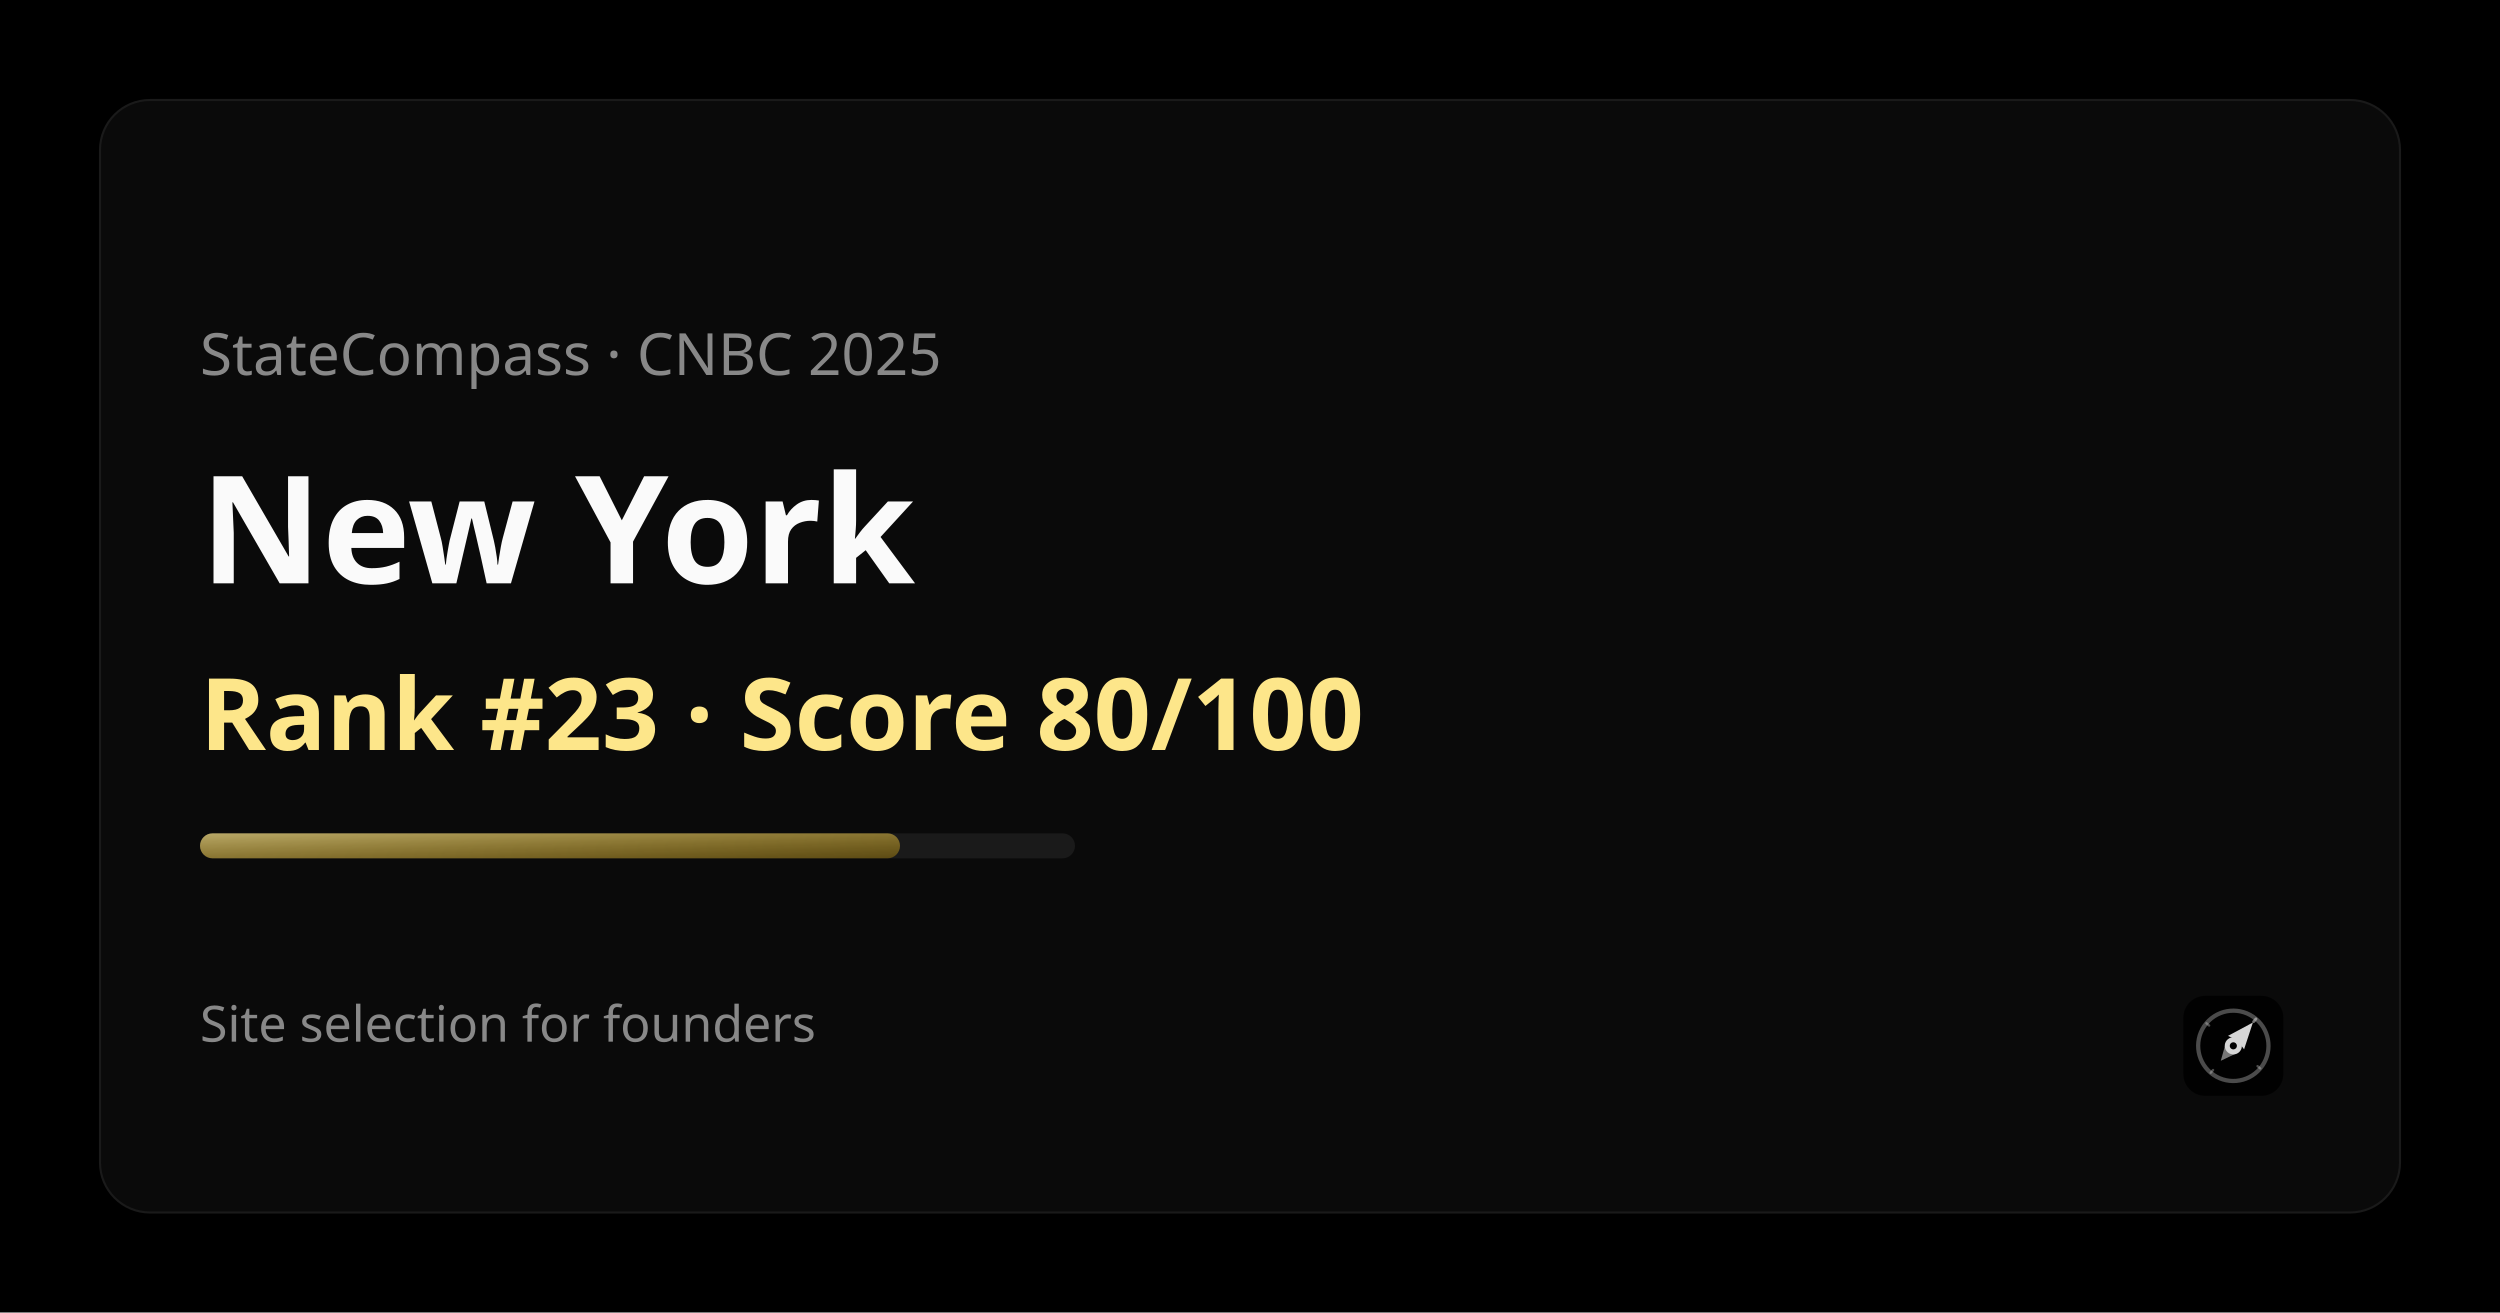
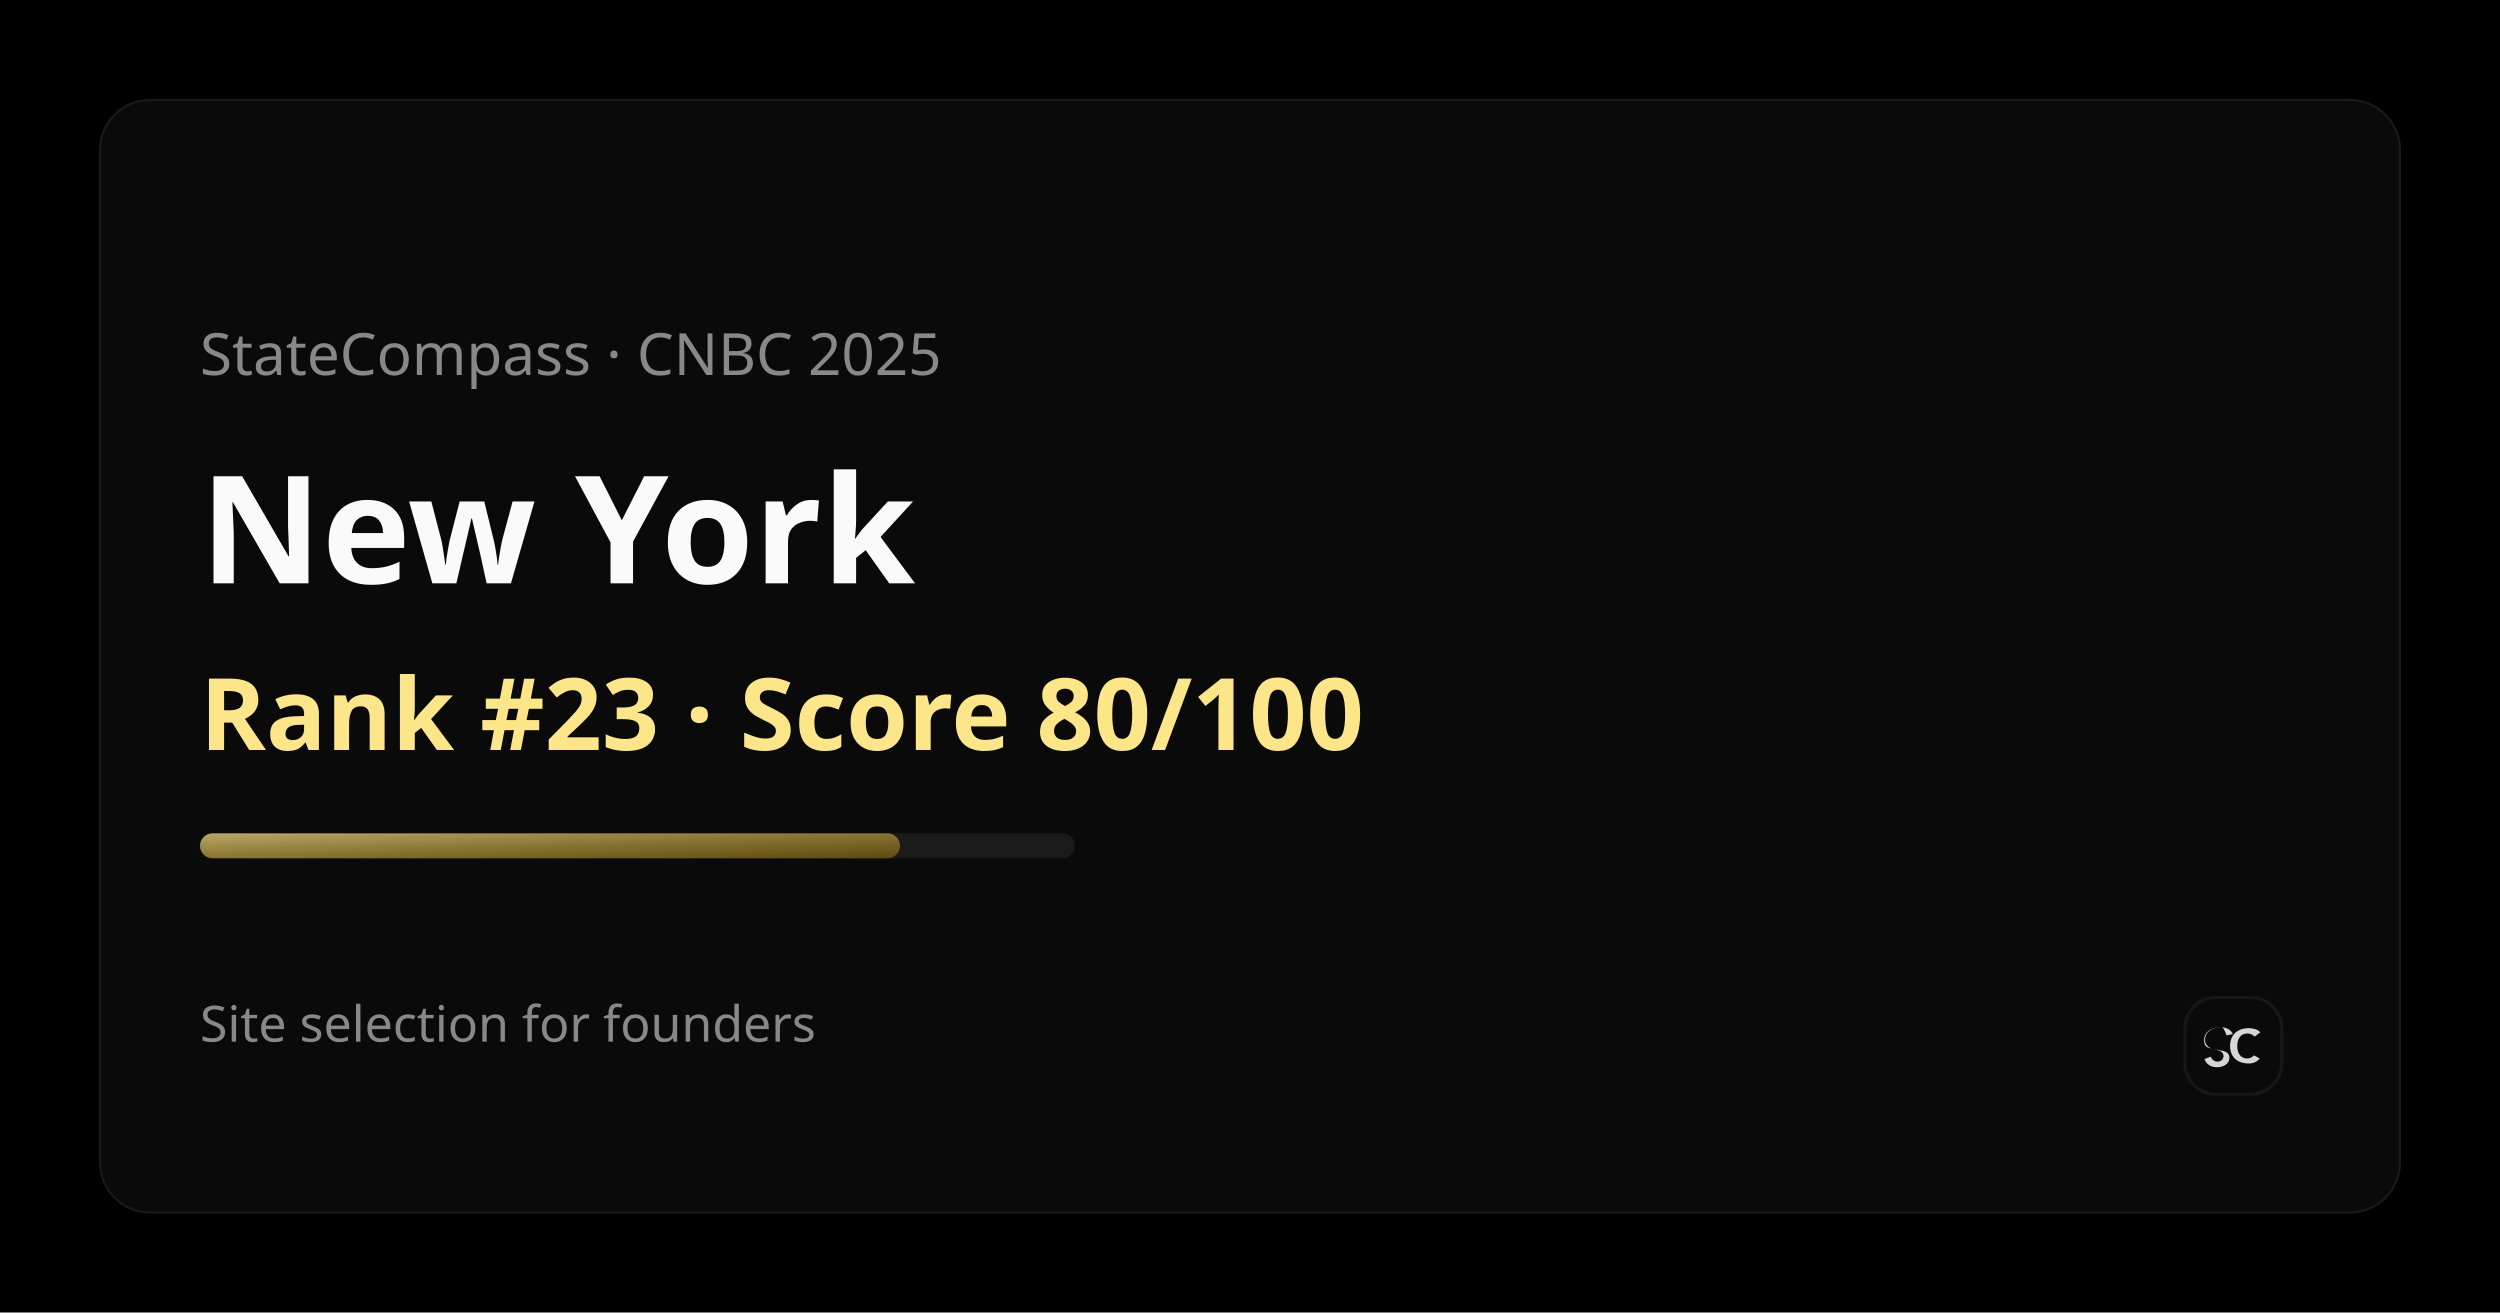
<svg xmlns="http://www.w3.org/2000/svg" width="1200" height="630" viewBox="0 0 1200 630">
  <defs>
    <linearGradient id="og-tier-yellow" x1="0%" y1="0%" x2="100%" y2="100%">
      <stop offset="0%" stop-color="#fde68a" stop-opacity="0.7" />
      <stop offset="100%" stop-color="#eab308" stop-opacity="0.32" />
    </linearGradient>
  </defs>
  <rect width="1200" height="630" fill="#000000" />
  <rect x="48" y="48" width="1104" height="534" rx="24" fill="#0a0a0a" stroke="#1a1a1a" />
  <text x="96" y="180" fill="#888888" font-family="system-ui,sans-serif" font-size="28">StateCompass · CNBC 2025</text>
  <text x="96" y="280" fill="#fafafa" font-family="system-ui,sans-serif" font-size="72" font-weight="700">New York</text>
  <text x="96" y="360" fill="#fde68a" font-family="system-ui,sans-serif" font-size="48" font-weight="600">Rank #23 · Score 80/100</text>
  <rect x="96" y="400" width="420" height="12" rx="6" fill="#1a1a1a" />
  <rect x="96" y="400" width="336" height="12" rx="6" fill="url(#og-tier-yellow)" />
  <text x="96" y="500" fill="#888888" font-family="system-ui,sans-serif" font-size="24">Site selection for founders</text>
  <g transform="translate(1104, 534)" opacity="0.85">
    <g transform="translate(-56, -56)">
-       <rect width="48" height="48" rx="10.5" fill="#000000" />
-       <g transform="translate(24.00,24.00) rotate(40)">
-         <circle cx="0" cy="0" r="16.88" fill="none" stroke="#fafafa" stroke-width="2.03" opacity="0.35" />
-         <line x1="0" y1="-16.88" x2="0" y2="-15.15" stroke="#fafafa" stroke-width="1.35" stroke-linecap="round" opacity="0.55" />
-         <line x1="16.88" y1="0" x2="15.15" y2="0" stroke="#fafafa" stroke-width="1.12" stroke-linecap="round" opacity="0.35" />
-         <line x1="0" y1="16.88" x2="0" y2="15.15" stroke="#fafafa" stroke-width="1.12" stroke-linecap="round" opacity="0.35" />
-         <line x1="-16.88" y1="0" x2="-15.15" y2="0" stroke="#fafafa" stroke-width="1.12" stroke-linecap="round" opacity="0.35" />
-         <path d="M 0,-14.62 L -5.03,-2.03 L 0,-3.22 L 5.03,-2.03 Z" fill="#fafafa" />
-         <path d="M 0,9.38 L -3.53,1.58 L 0,0.22 L 3.53,1.58 Z" fill="#8a8a8a" />
-         <circle cx="0" cy="0" r="4.12" fill="#fafafa" />
-         <circle cx="0" cy="0" r="1.72" fill="#000000" />
+       <rect x="0.75" y="0.75" width="46.50" height="46.50" rx="15.00" fill="#0a0a0a" stroke="#1a1a1a" stroke-width="1.50" />
+       <g transform="translate(24.00,24.00) scale(1.5) translate(-9.35,-7.05)">
+         <path fill="#fafafa" d="M 5.6 1.1 C 2.1 1.1 0.3 2.9 0.3 5.1 C 0.3 6.6 1.2 7.7 3.1 8.1 L 5.7 8.6 C 7.4 8.9 8.1 9.7 8.1 10.9 C 8.1 12.6 6.5 13.9 4.1 13.9 C 2.1 13.9 0.7 12.9 0.1 11.3 L 2.1 10.5 C 2.5 11.5 3.3 12.1 4.3 12.1 C 5.5 12.1 6.2 11.3 6.2 10.3 C 6.2 9.3 5.5 8.7 3.9 8.3 L 1.5 7.7 C 0.1 7.3 0 6.1 0 5.1 C 0 2.9 2 1.1 5.2 1.1 C 7.2 1.1 8.6 1.9 9.2 3.3 L 7.2 3.7 C 6.8 2.7 6.2 1.1 5.6 1.1 Z" />
+         <path fill="#fafafa" d="M 14.3 1.4 C 10.3 1.4 8.3 3.9 8.3 7.1 C 8.3 10.3 10.3 12.7 14.3 12.7 C 15.8 12.7 17 12.1 17.8 11.1 L 16 10.1 C 15.4 10.7 14.6 11.1 13.8 11.1 C 11.6 11.1 10.6 9.3 10.6 7.1 C 10.6 4.9 11.6 3.1 13.8 3.1 C 14.8 3.1 15.6 3.5 16.2 4.1 L 18 2.7 C 17 1.7 15.6 1.4 14.3 1.4 Z" />
      </g>
    </g>
  </g>
</svg>
